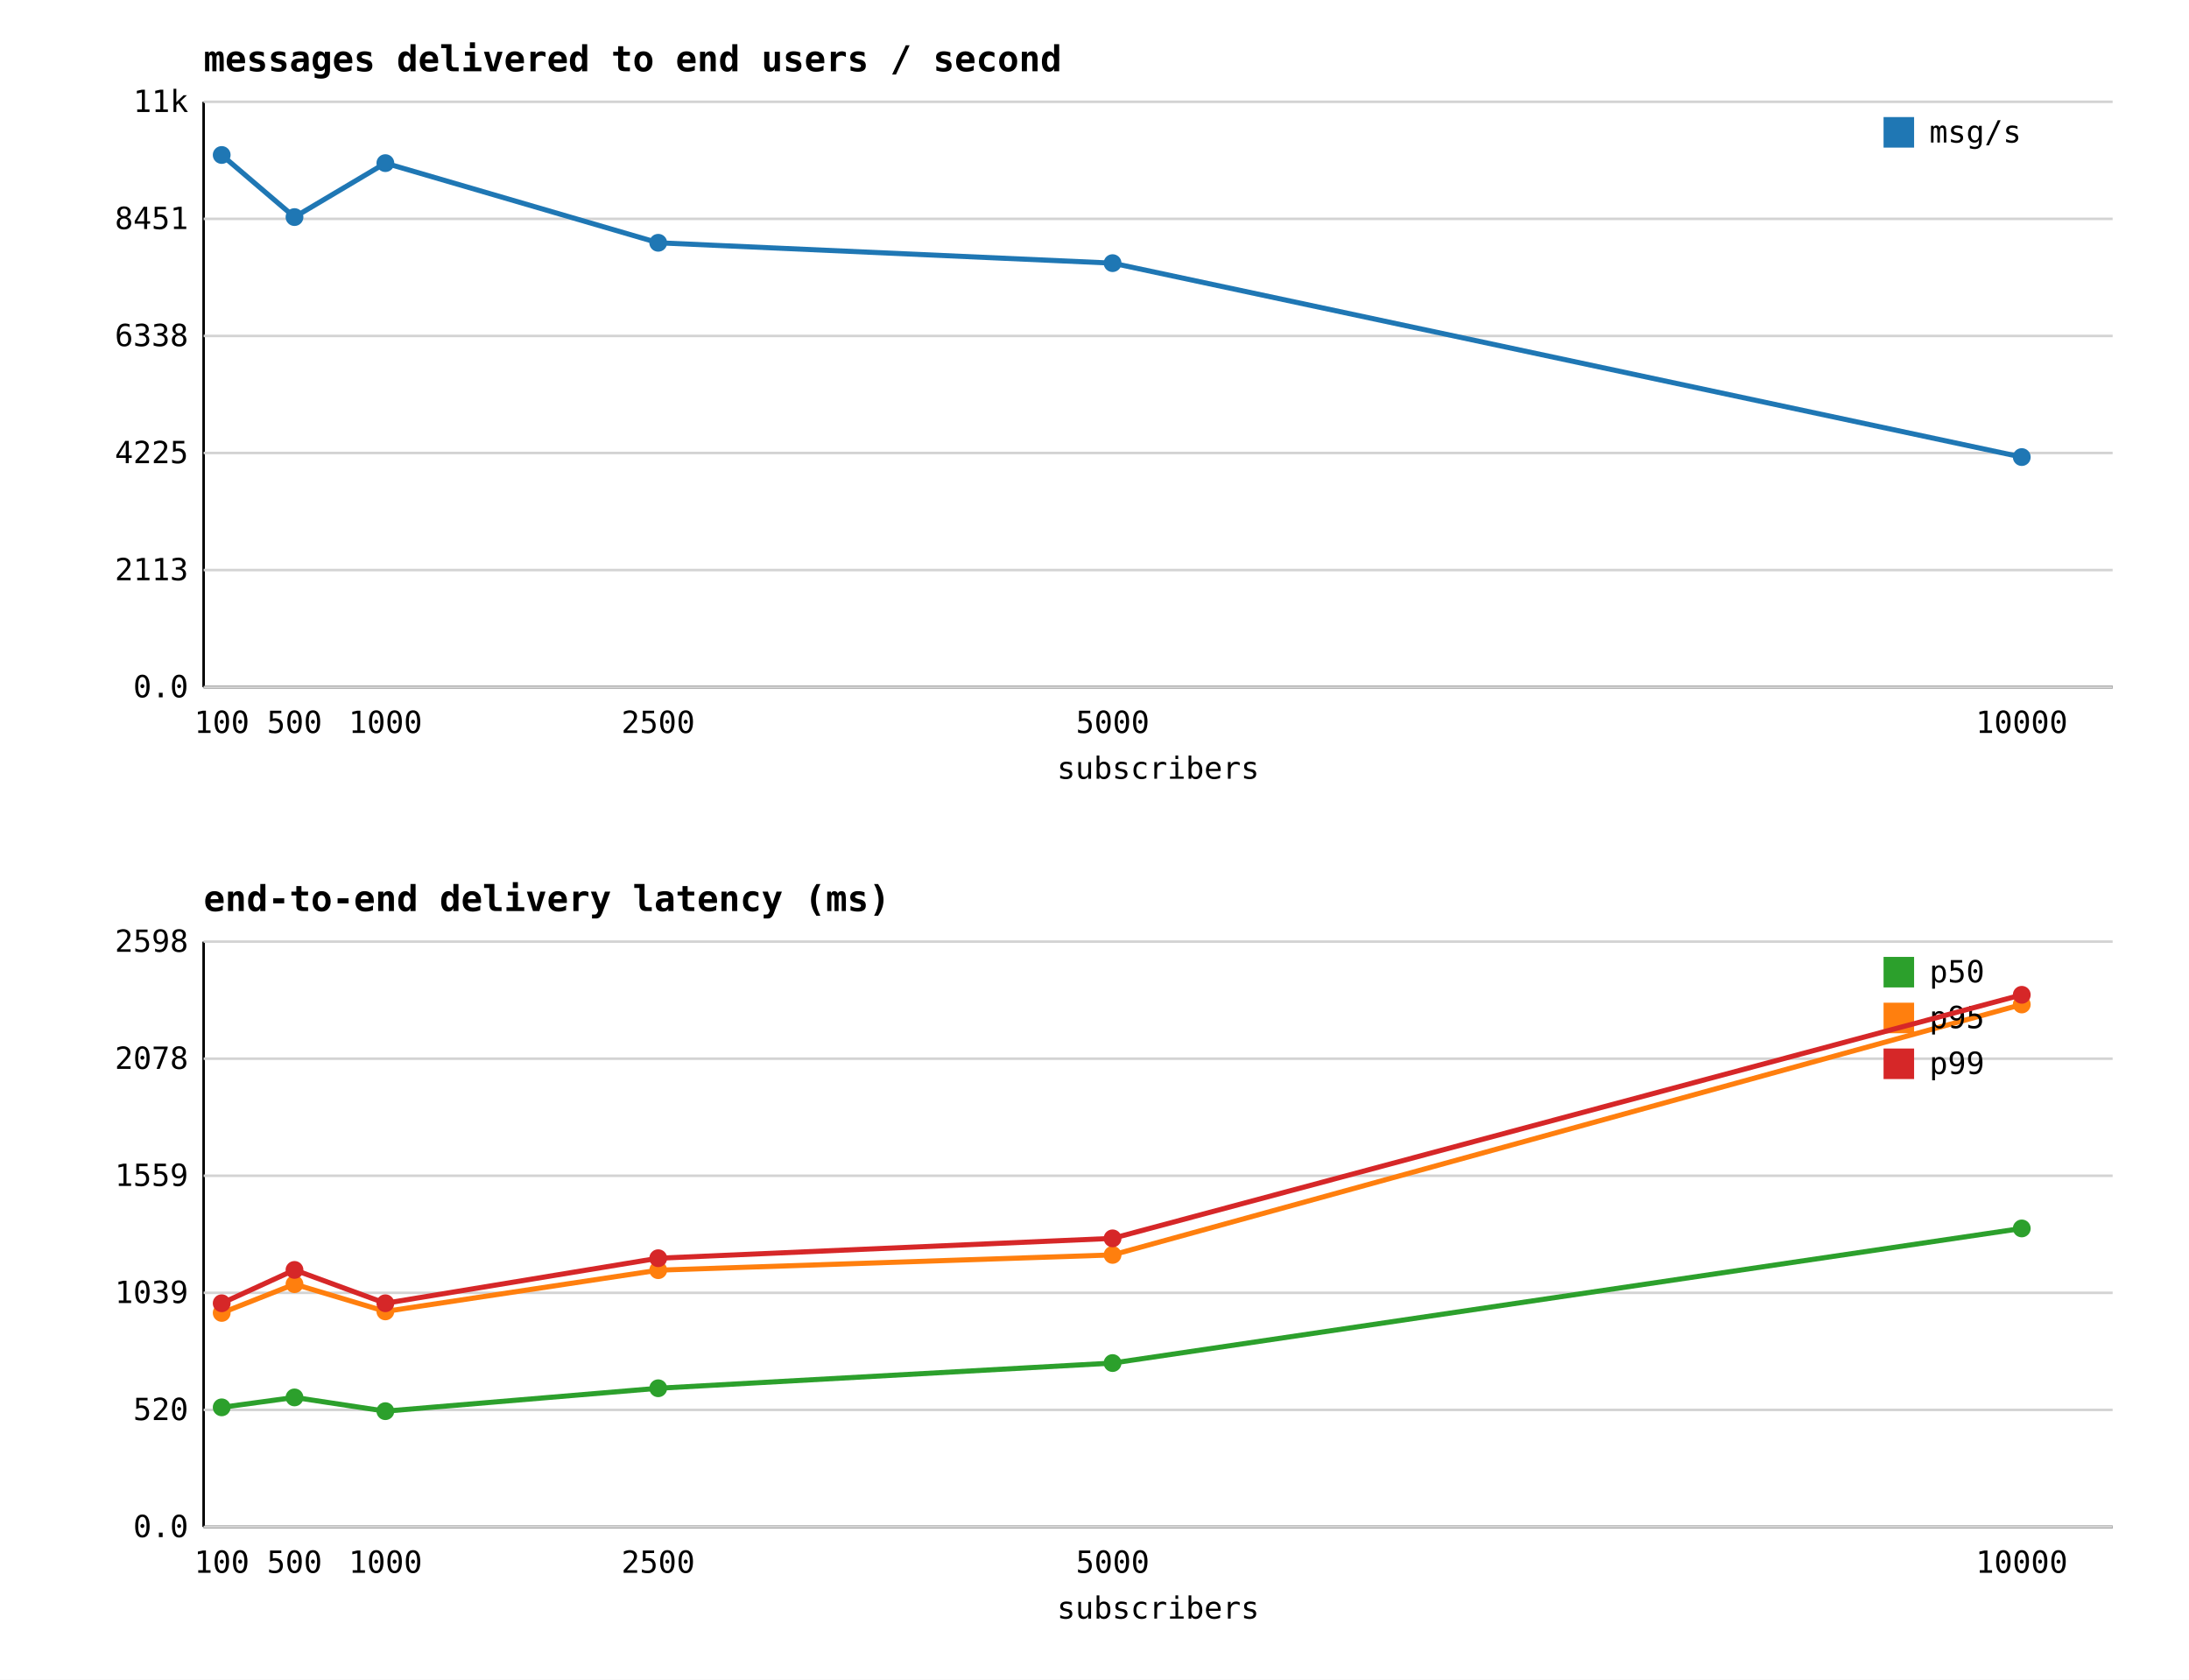
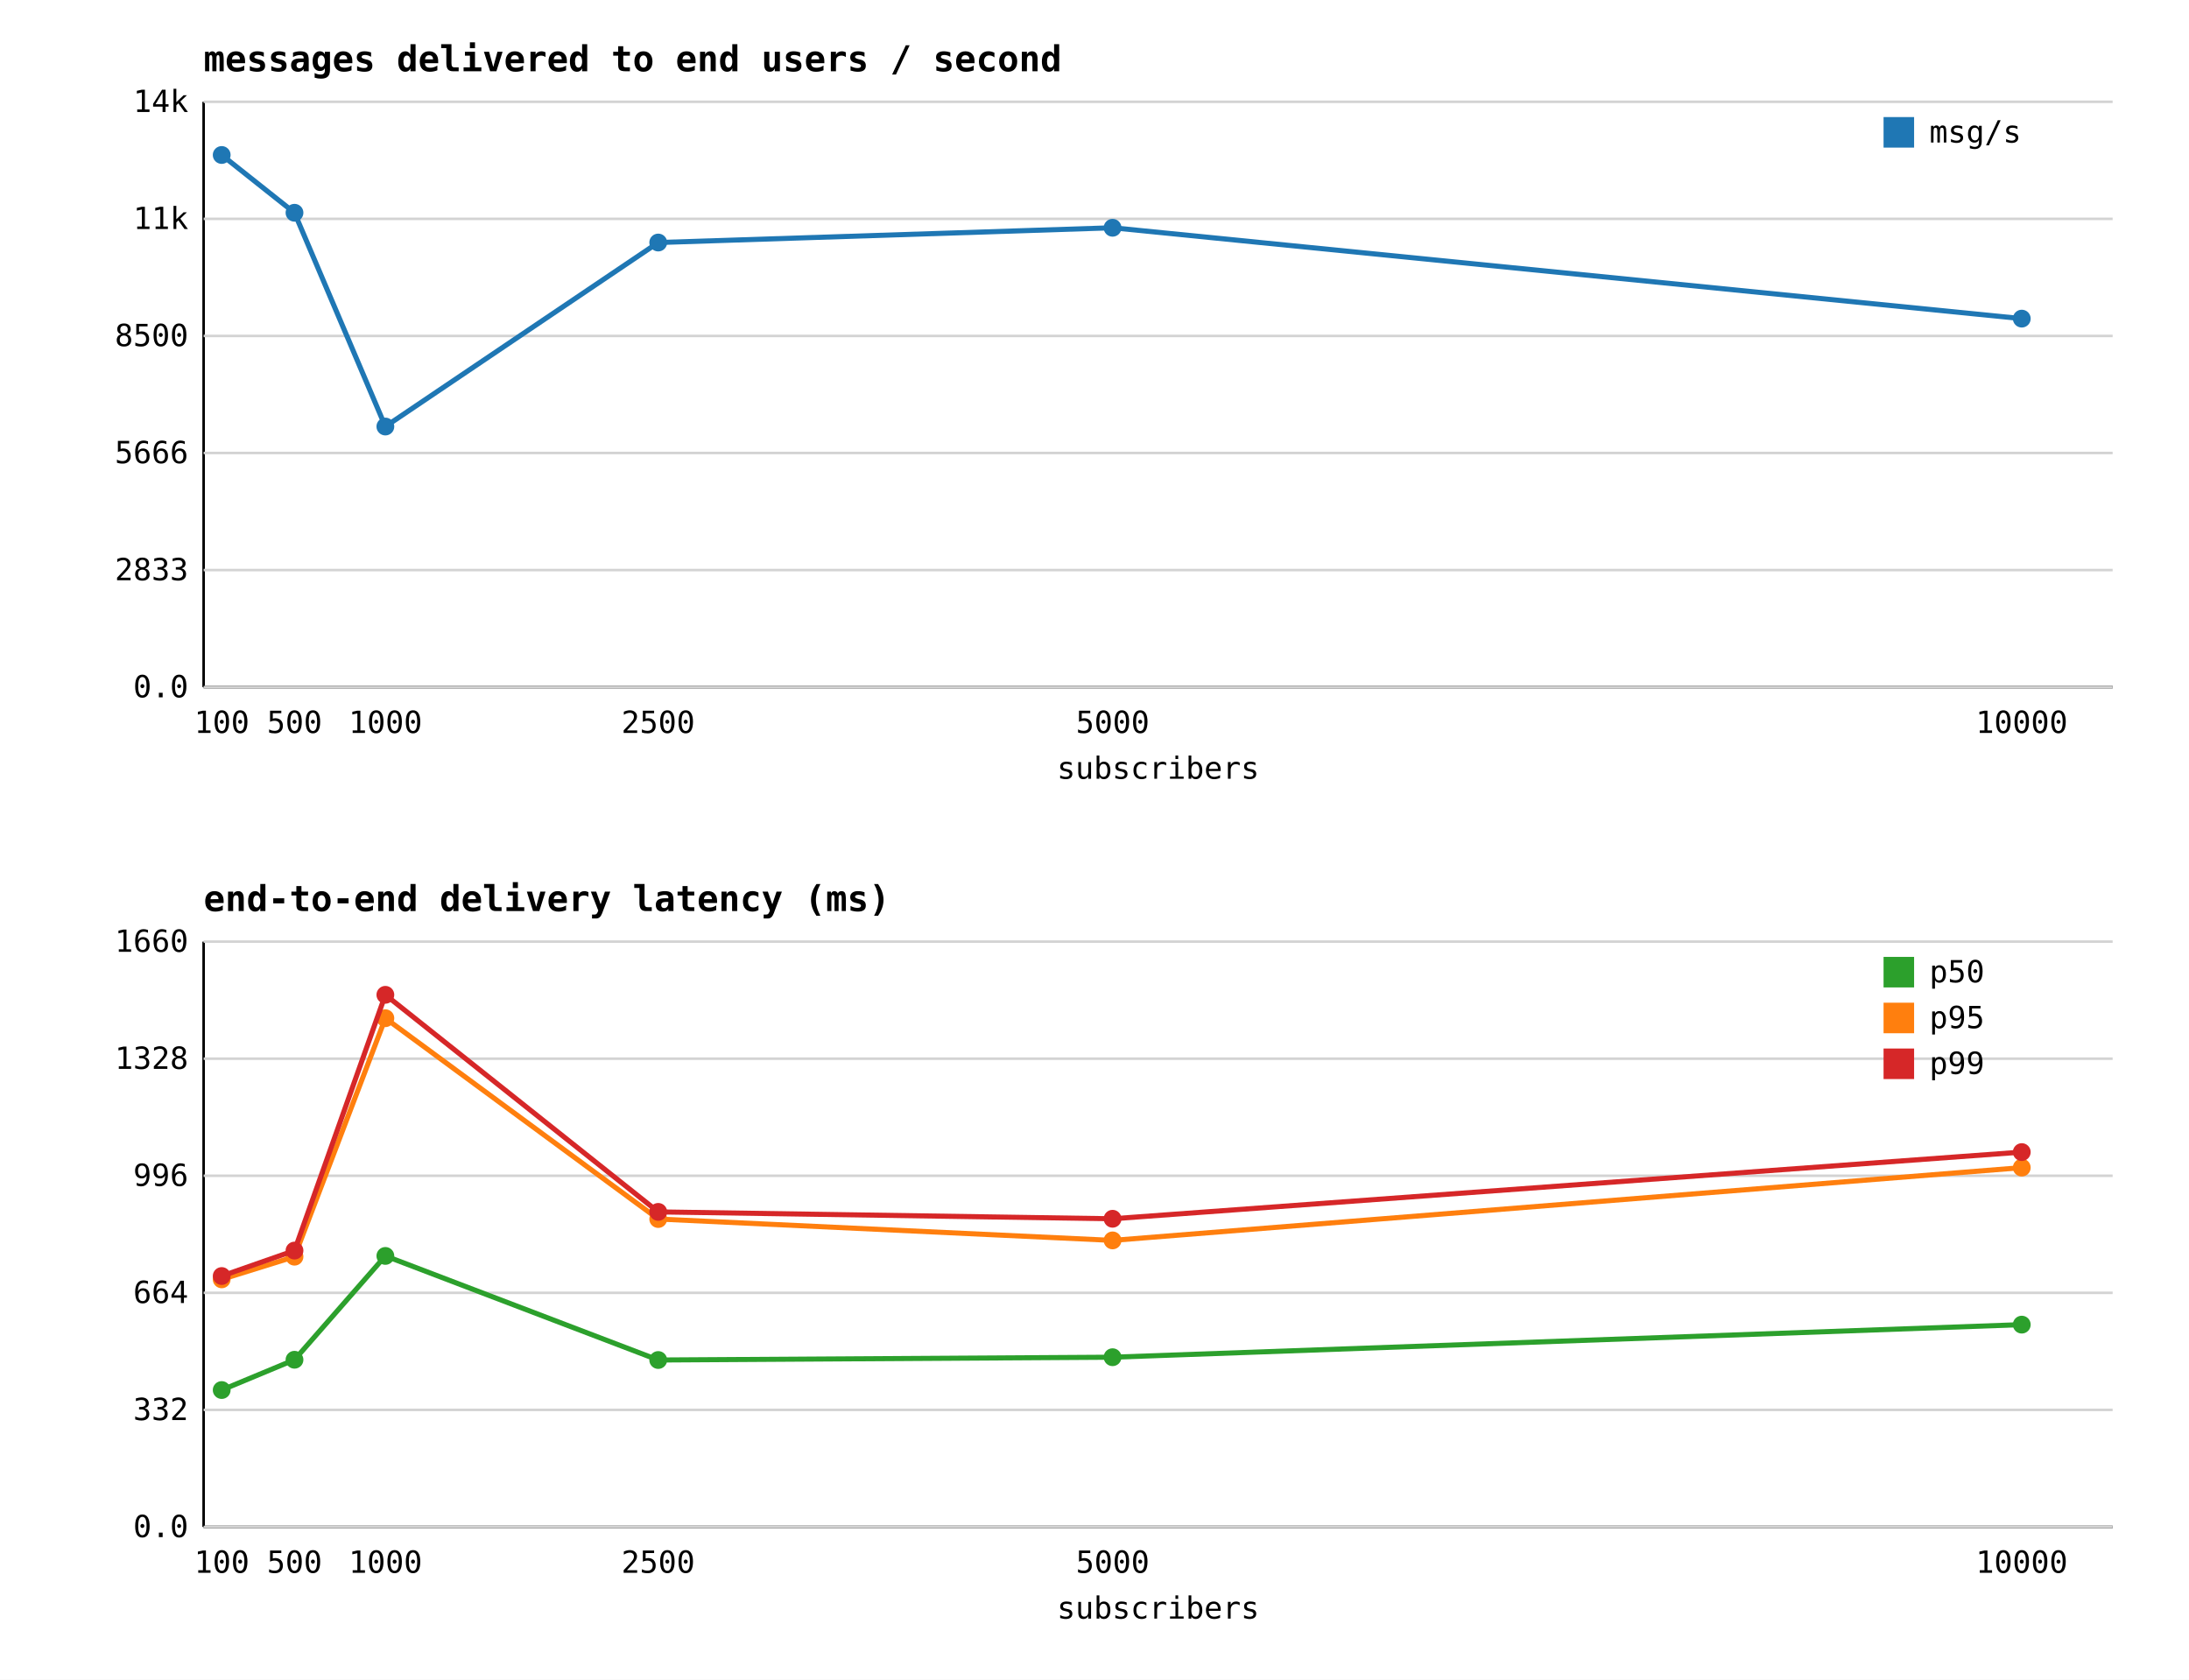
<svg xmlns="http://www.w3.org/2000/svg" width="860" height="660" viewBox="0 0 860 660" font-family="monospace" font-size="12">
  <rect width="860" height="660" fill="white" />
  <text x="80" y="28" font-size="14" font-weight="bold">messages delivered to end users / second</text>
  <line x1="80" y1="270" x2="830" y2="270" stroke="black" />
  <line x1="80" y1="40" x2="80" y2="270" stroke="black" />
  <line x1="80" y1="270" x2="830" y2="270" stroke="lightgray" />
  <text x="74" y="274" text-anchor="end">0.0</text>
  <line x1="80" y1="224" x2="830" y2="224" stroke="lightgray" />
-   <text x="74" y="228" text-anchor="end">2113</text>
+   <text x="74" y="228" text-anchor="end">2833</text>
  <line x1="80" y1="178" x2="830" y2="178" stroke="lightgray" />
-   <text x="74" y="182" text-anchor="end">4225</text>
+   <text x="74" y="182" text-anchor="end">5666</text>
  <line x1="80" y1="132" x2="830" y2="132" stroke="lightgray" />
-   <text x="74" y="136" text-anchor="end">6338</text>
+   <text x="74" y="136" text-anchor="end">8500</text>
  <line x1="80" y1="86" x2="830" y2="86" stroke="lightgray" />
-   <text x="74" y="90" text-anchor="end">8451</text>
+   <text x="74" y="90" text-anchor="end">11k</text>
  <line x1="80" y1="40" x2="830" y2="40" stroke="lightgray" />
-   <text x="74" y="44" text-anchor="end">11k</text>
+   <text x="74" y="44" text-anchor="end">14k</text>
  <text x="87.143" y="288" text-anchor="middle">100</text>
  <text x="115.714" y="288" text-anchor="middle">500</text>
  <text x="151.429" y="288" text-anchor="middle">1000</text>
  <text x="258.571" y="288" text-anchor="middle">2500</text>
  <text x="437.143" y="288" text-anchor="middle">5000</text>
  <text x="794.286" y="288" text-anchor="middle">10000</text>
  <text x="455" y="306" text-anchor="middle">subscribers</text>
-   <polyline points="87.1,60.9 115.7,85.3 151.4,64.1 258.6,95.4 437.1,103.4 794.3,179.6" fill="none" stroke="#1f77b4" stroke-width="2" />
+   <polyline points="87.1,60.9 115.7,83.6 151.4,167.6 258.6,95.3 437.1,89.5 794.3,125.2" fill="none" stroke="#1f77b4" stroke-width="2" />
  <circle cx="87.1" cy="60.9" r="3.5" fill="#1f77b4" />
-   <circle cx="115.7" cy="85.3" r="3.5" fill="#1f77b4" />
-   <circle cx="151.4" cy="64.1" r="3.5" fill="#1f77b4" />
-   <circle cx="258.6" cy="95.4" r="3.5" fill="#1f77b4" />
-   <circle cx="437.1" cy="103.4" r="3.5" fill="#1f77b4" />
-   <circle cx="794.3" cy="179.6" r="3.5" fill="#1f77b4" />
+   <circle cx="115.7" cy="83.6" r="3.5" fill="#1f77b4" />
+   <circle cx="151.4" cy="167.6" r="3.5" fill="#1f77b4" />
+   <circle cx="258.6" cy="95.3" r="3.5" fill="#1f77b4" />
+   <circle cx="437.1" cy="89.5" r="3.5" fill="#1f77b4" />
+   <circle cx="794.3" cy="125.2" r="3.5" fill="#1f77b4" />
  <rect x="740" y="46" width="12" height="12" fill="#1f77b4" />
  <text x="758" y="56">msg/s</text>
  <text x="80" y="358" font-size="14" font-weight="bold">end-to-end delivery latency (ms)</text>
  <line x1="80" y1="600" x2="830" y2="600" stroke="black" />
  <line x1="80" y1="370" x2="80" y2="600" stroke="black" />
  <line x1="80" y1="600" x2="830" y2="600" stroke="lightgray" />
  <text x="74" y="604" text-anchor="end">0.0</text>
  <line x1="80" y1="554" x2="830" y2="554" stroke="lightgray" />
-   <text x="74" y="558" text-anchor="end">520</text>
+   <text x="74" y="558" text-anchor="end">332</text>
  <line x1="80" y1="508" x2="830" y2="508" stroke="lightgray" />
-   <text x="74" y="512" text-anchor="end">1039</text>
+   <text x="74" y="512" text-anchor="end">664</text>
  <line x1="80" y1="462" x2="830" y2="462" stroke="lightgray" />
-   <text x="74" y="466" text-anchor="end">1559</text>
+   <text x="74" y="466" text-anchor="end">996</text>
  <line x1="80" y1="416" x2="830" y2="416" stroke="lightgray" />
-   <text x="74" y="420" text-anchor="end">2078</text>
+   <text x="74" y="420" text-anchor="end">1328</text>
  <line x1="80" y1="370" x2="830" y2="370" stroke="lightgray" />
-   <text x="74" y="374" text-anchor="end">2598</text>
+   <text x="74" y="374" text-anchor="end">1660</text>
  <text x="87.143" y="618" text-anchor="middle">100</text>
  <text x="115.714" y="618" text-anchor="middle">500</text>
  <text x="151.429" y="618" text-anchor="middle">1000</text>
  <text x="258.571" y="618" text-anchor="middle">2500</text>
  <text x="437.143" y="618" text-anchor="middle">5000</text>
  <text x="794.286" y="618" text-anchor="middle">10000</text>
  <text x="455" y="636" text-anchor="middle">subscribers</text>
-   <polyline points="87.1,553.0 115.7,549.1 151.4,554.5 258.6,545.5 437.1,535.6 794.3,482.7" fill="none" stroke="#2ca02c" stroke-width="2" />
-   <circle cx="87.1" cy="553.0" r="3.5" fill="#2ca02c" />
-   <circle cx="115.7" cy="549.1" r="3.5" fill="#2ca02c" />
-   <circle cx="151.4" cy="554.5" r="3.5" fill="#2ca02c" />
-   <circle cx="258.6" cy="545.5" r="3.5" fill="#2ca02c" />
-   <circle cx="437.1" cy="535.6" r="3.5" fill="#2ca02c" />
-   <circle cx="794.3" cy="482.7" r="3.5" fill="#2ca02c" />
+   <polyline points="87.1,546.2 115.7,534.3 151.4,493.5 258.6,534.4 437.1,533.3 794.3,520.5" fill="none" stroke="#2ca02c" stroke-width="2" />
+   <circle cx="87.1" cy="546.2" r="3.5" fill="#2ca02c" />
+   <circle cx="115.7" cy="534.3" r="3.5" fill="#2ca02c" />
+   <circle cx="151.4" cy="493.5" r="3.5" fill="#2ca02c" />
+   <circle cx="258.6" cy="534.4" r="3.5" fill="#2ca02c" />
+   <circle cx="437.1" cy="533.3" r="3.5" fill="#2ca02c" />
+   <circle cx="794.3" cy="520.5" r="3.5" fill="#2ca02c" />
  <rect x="740" y="376" width="12" height="12" fill="#2ca02c" />
  <text x="758" y="386">p50</text>
-   <polyline points="87.1,515.9 115.7,504.6 151.4,515.3 258.6,499.1 437.1,493.1 794.3,394.7" fill="none" stroke="#ff7f0e" stroke-width="2" />
-   <circle cx="87.1" cy="515.9" r="3.5" fill="#ff7f0e" />
-   <circle cx="115.7" cy="504.6" r="3.5" fill="#ff7f0e" />
-   <circle cx="151.4" cy="515.3" r="3.5" fill="#ff7f0e" />
-   <circle cx="258.6" cy="499.1" r="3.5" fill="#ff7f0e" />
-   <circle cx="437.1" cy="493.1" r="3.5" fill="#ff7f0e" />
-   <circle cx="794.3" cy="394.7" r="3.5" fill="#ff7f0e" />
+   <polyline points="87.1,502.7 115.7,493.8 151.4,400.1 258.6,479.0 437.1,487.4 794.3,458.8" fill="none" stroke="#ff7f0e" stroke-width="2" />
+   <circle cx="87.1" cy="502.7" r="3.5" fill="#ff7f0e" />
+   <circle cx="115.7" cy="493.8" r="3.5" fill="#ff7f0e" />
+   <circle cx="151.4" cy="400.1" r="3.5" fill="#ff7f0e" />
+   <circle cx="258.6" cy="479.0" r="3.5" fill="#ff7f0e" />
+   <circle cx="437.1" cy="487.4" r="3.5" fill="#ff7f0e" />
+   <circle cx="794.3" cy="458.8" r="3.5" fill="#ff7f0e" />
  <rect x="740" y="394" width="12" height="12" fill="#ff7f0e" />
  <text x="758" y="404">p95</text>
-   <polyline points="87.1,512.1 115.7,499.0 151.4,512.1 258.6,494.4 437.1,486.6 794.3,390.9" fill="none" stroke="#d62728" stroke-width="2" />
-   <circle cx="87.1" cy="512.1" r="3.5" fill="#d62728" />
-   <circle cx="115.7" cy="499.0" r="3.5" fill="#d62728" />
-   <circle cx="151.4" cy="512.1" r="3.5" fill="#d62728" />
-   <circle cx="258.6" cy="494.4" r="3.5" fill="#d62728" />
-   <circle cx="437.1" cy="486.6" r="3.5" fill="#d62728" />
-   <circle cx="794.3" cy="390.9" r="3.5" fill="#d62728" />
+   <polyline points="87.1,501.4 115.7,491.4 151.4,390.9 258.6,476.2 437.1,478.9 794.3,452.7" fill="none" stroke="#d62728" stroke-width="2" />
+   <circle cx="87.1" cy="501.4" r="3.5" fill="#d62728" />
+   <circle cx="115.7" cy="491.4" r="3.5" fill="#d62728" />
+   <circle cx="151.4" cy="390.9" r="3.5" fill="#d62728" />
+   <circle cx="258.6" cy="476.2" r="3.5" fill="#d62728" />
+   <circle cx="437.1" cy="478.9" r="3.5" fill="#d62728" />
+   <circle cx="794.3" cy="452.7" r="3.5" fill="#d62728" />
  <rect x="740" y="412" width="12" height="12" fill="#d62728" />
  <text x="758" y="422">p99</text>
</svg>
